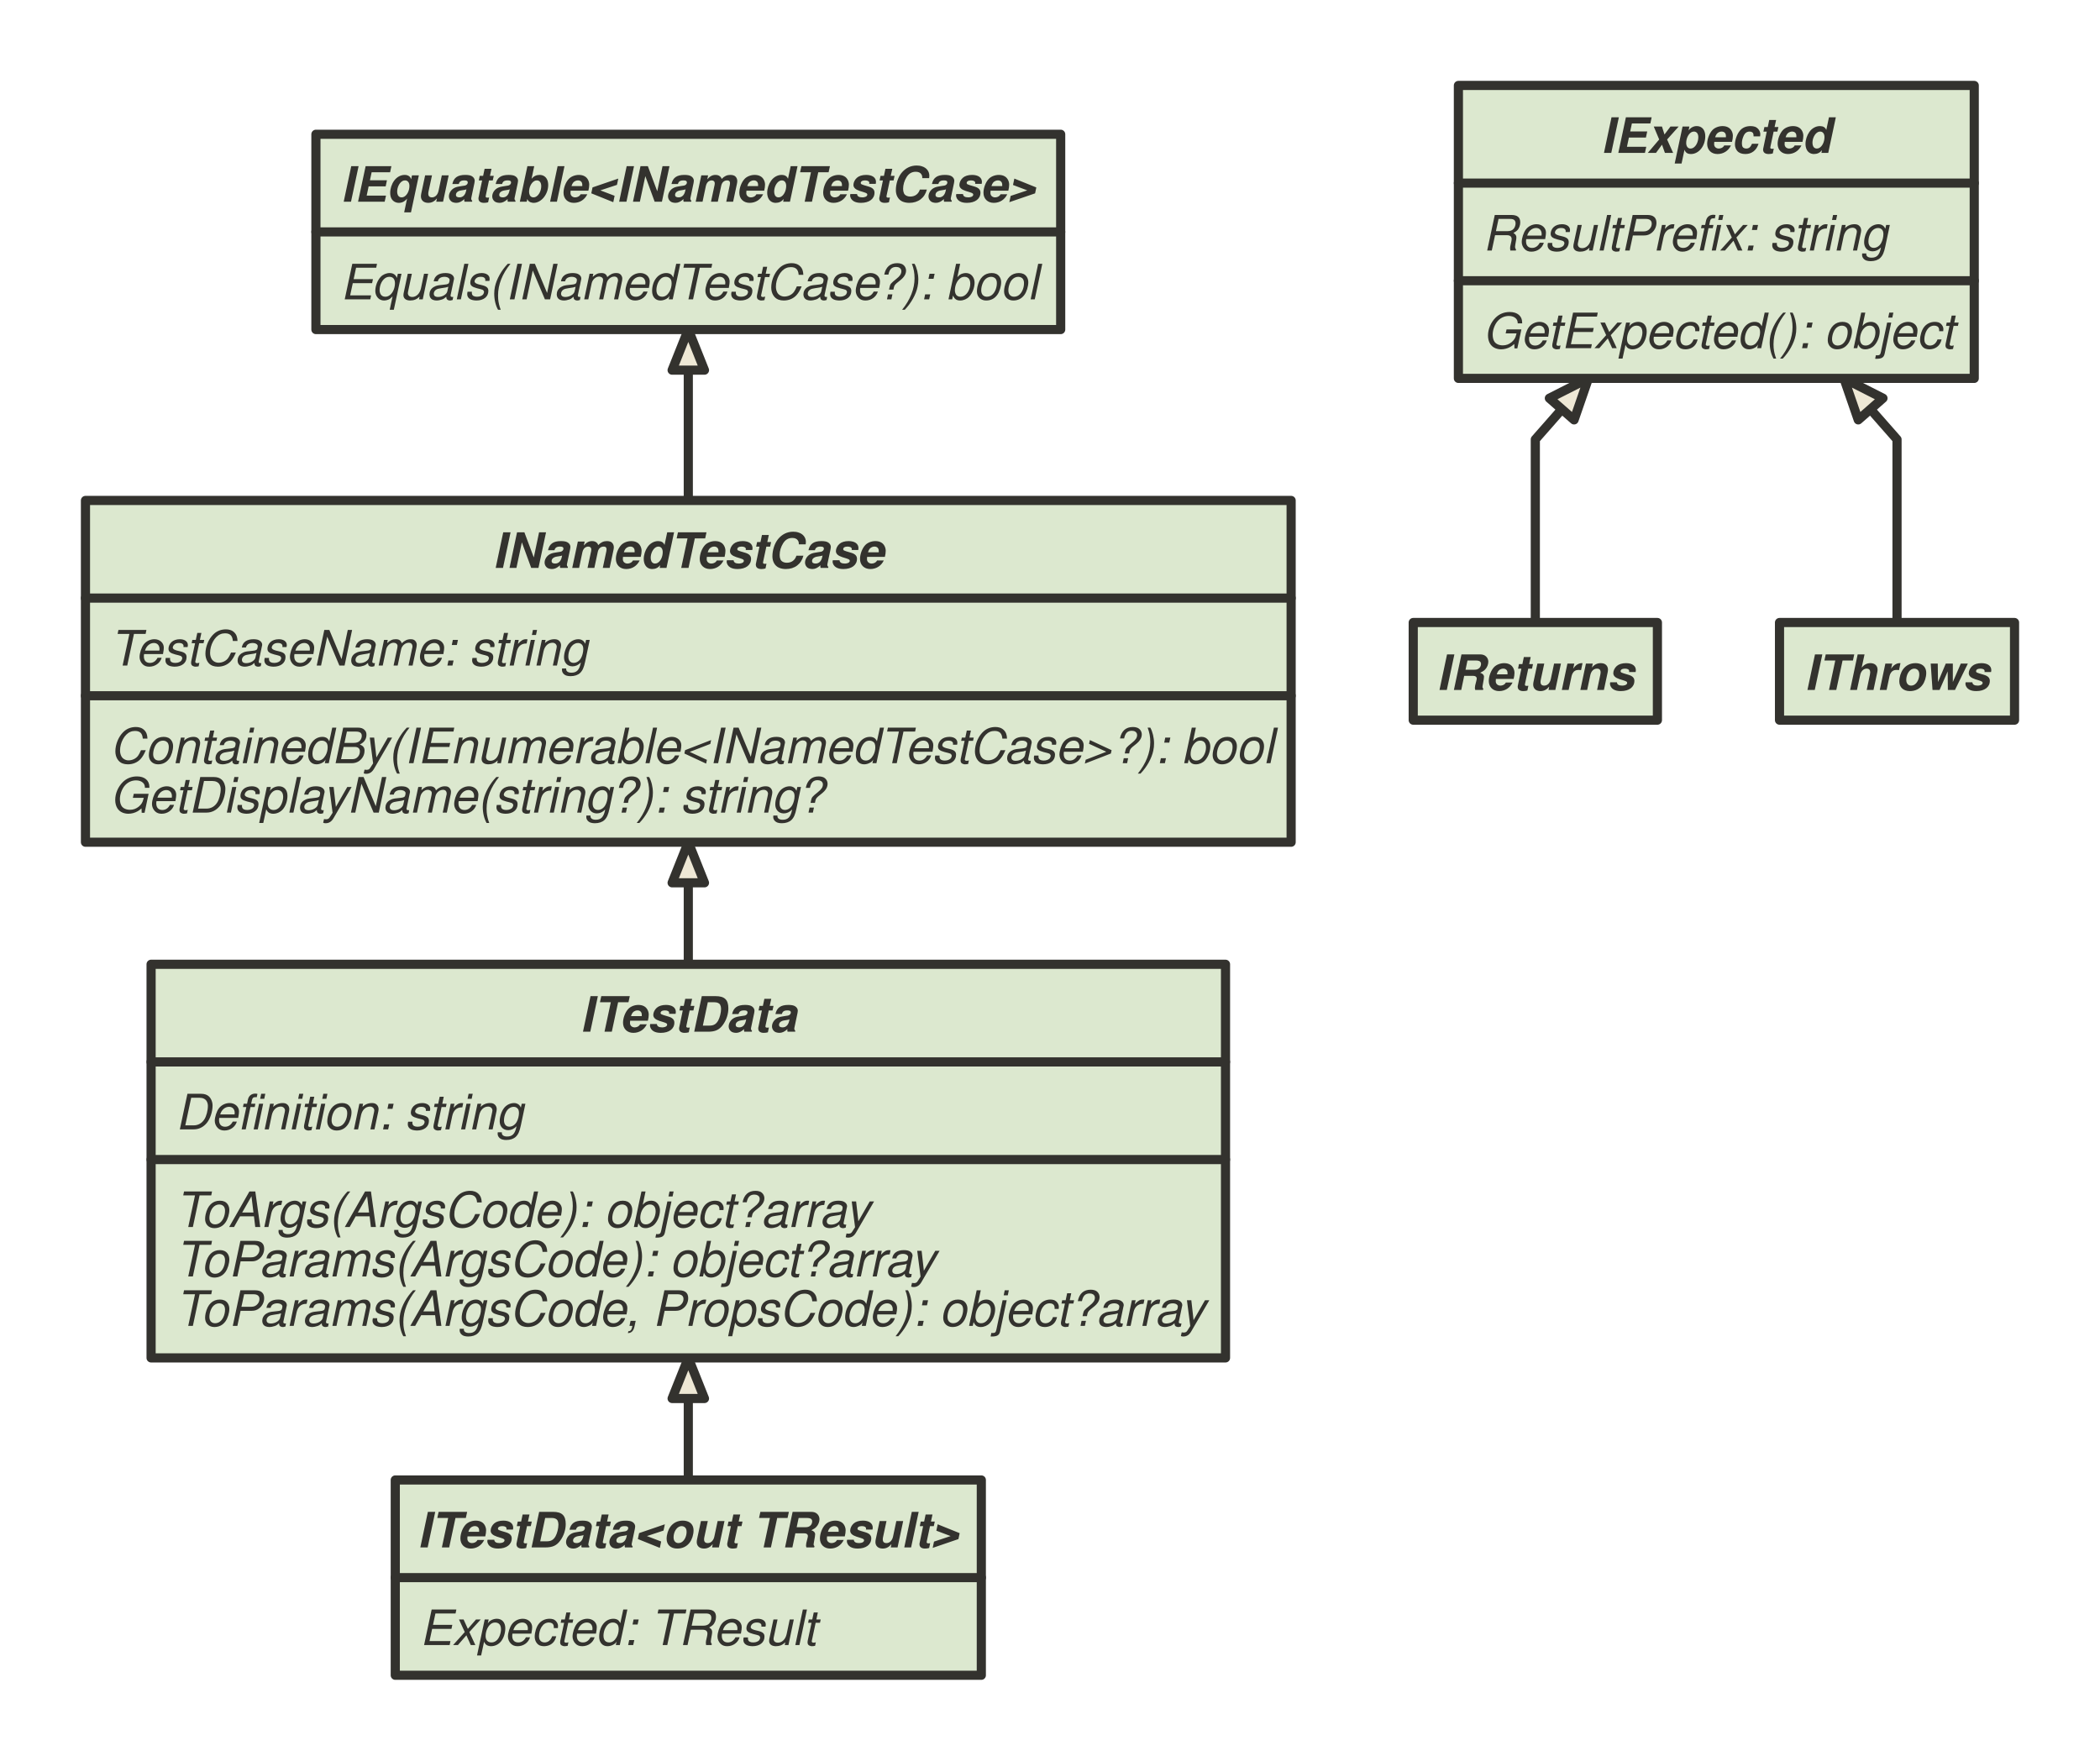
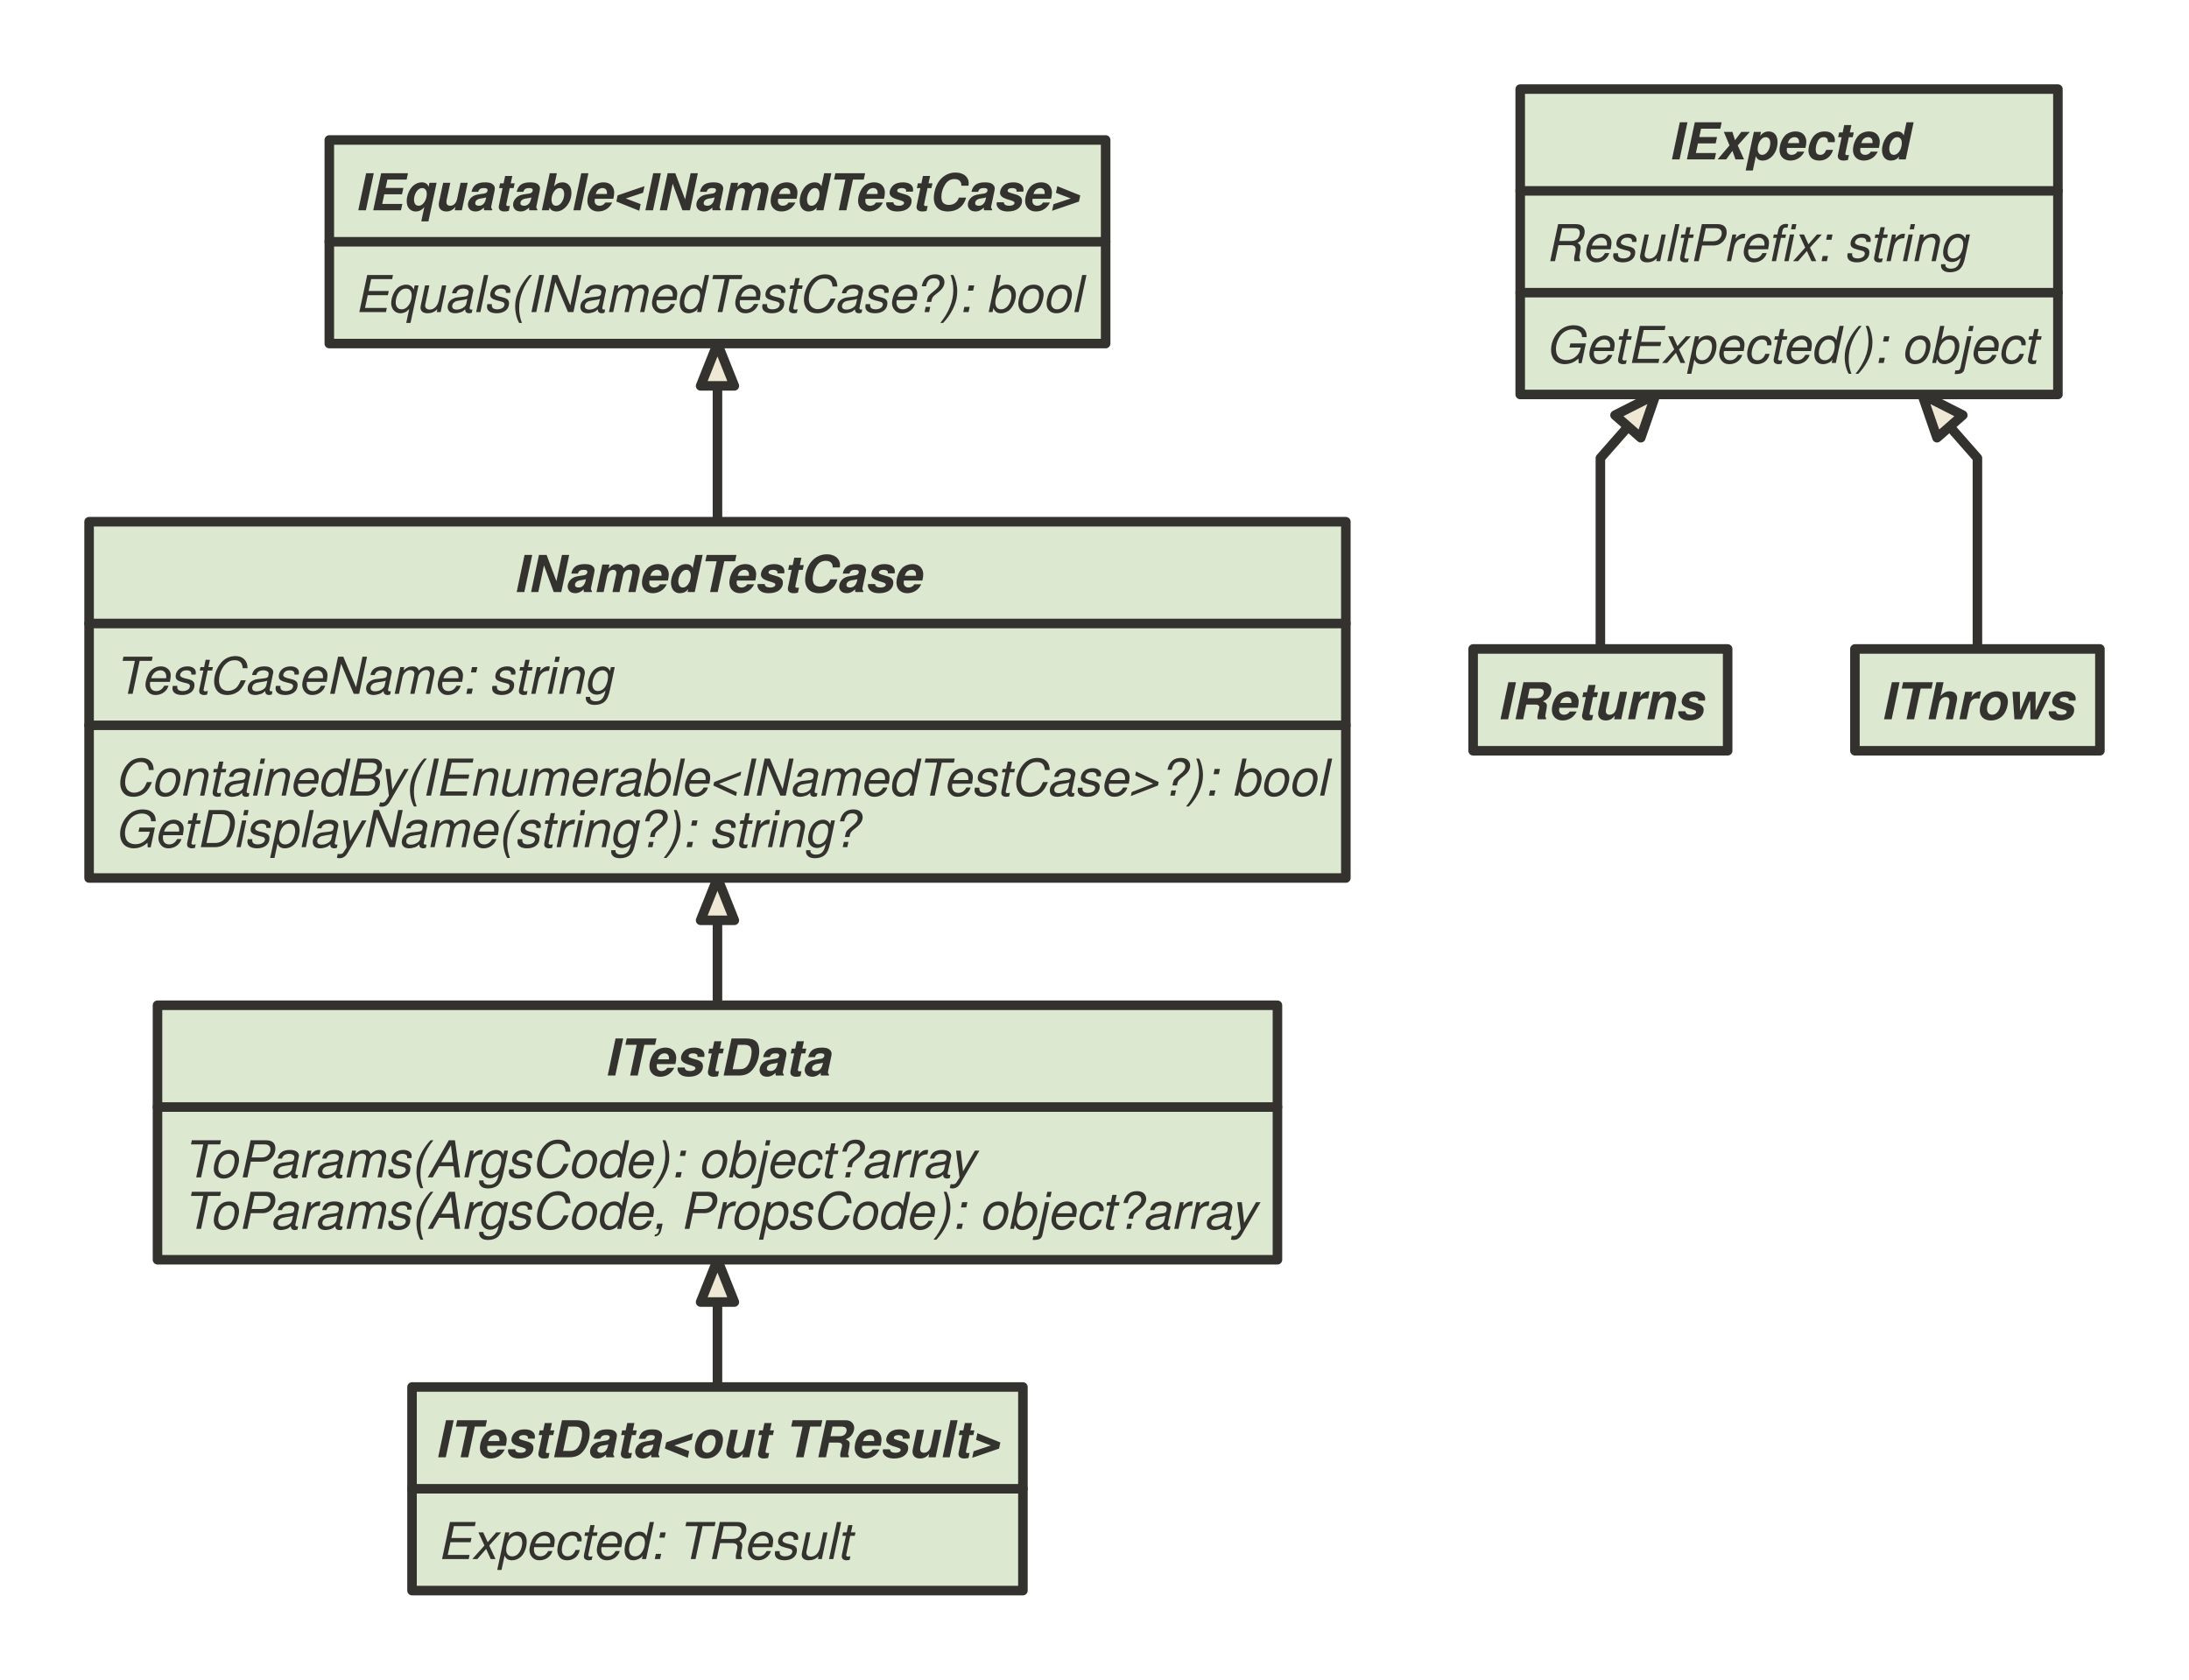
- <svg xmlns="http://www.w3.org/2000/svg" version="1.1" baseProfile="full" width="688.0" height="577.0" viewBox="0 0 688 577">
+ <svg xmlns="http://www.w3.org/2000/svg" version="1.1" baseProfile="full" width="688.0" height="528.0" viewBox="0 0 688 528">
  <g stroke-width="1.0" text-align="left" font="12pt Helvetica, Arial, sans-serif" font-size="12pt" font-family="Helvetica" font-weight="bold" font-style="normal">
    <g font-family="Helvetica" font-size="12pt" font-weight="bold" font-style="normal" stroke-width="3.0" stroke-linejoin="round" stroke-linecap="round" stroke="#33322E">
      <g stroke="transparent" fill="transparent">
-         <rect x="0.0" y="0.0" height="577.0" width="688.0" stroke="none" />
+         <rect x="0.0" y="0.0" height="528.0" width="688.0" stroke="none" />
      </g>
      <g transform="translate(8, 8)" fill="#33322E">
        <g transform="translate(20, 20)" fill="#eee8d5" font-family="Helvetica" font-size="12pt" font-weight="normal" font-style="normal">
          <path d="M197.5 93.3 L197.5 116 L197.5 136 L197.5 136.0 " fill="none" />
          <path d="M202.8 93.3 L197.5 93.3 L192.2 93.3 L197.5 80.0 Z" />
          <path d="M197.5 261.3 L197.5 268 L197.5 288 L197.5 288.0 " fill="none" />
          <path d="M202.8 261.3 L197.5 261.3 L192.2 261.3 L197.5 248.0 Z" />
-           <path d="M197.5 430.3 L197.5 437 L197.5 457 L197.5 457.0 " fill="none" />
-           <path d="M202.8 430.3 L197.5 430.3 L192.2 430.3 L197.5 417.0 Z" />
+           <path d="M197.5 381.3 L197.5 388 L197.5 408 L197.5 408.0 " fill="none" />
+           <path d="M202.8 381.3 L197.5 381.3 L192.2 381.3 L197.5 368.0 Z" />
          <path d="M483.7 106.1 L475 116 L475 176 L475.0 176.0 " fill="none" />
          <path d="M487.7 109.6 L483.7 106.1 L479.6 102.5 L492.4 96.0 Z" />
          <path d="M584.8 106.1 L593.5 116 L593.5 176 L593.5 176.0 " fill="none" />
          <path d="M588.9 102.5 L584.8 106.1 L580.8 109.6 L576.1 96.0 Z" />
          <g data-name="IEquatable&lt;INamedTestCase&gt;">
            <g fill="#DCE8CF" stroke="#33322E" data-name="IEquatable&lt;INamedTestCase&gt;">
              <rect x="75.5" y="16.0" height="64.0" width="244.0" data-name="IEquatable&lt;INamedTestCase&gt;" />
              <path d="M75.5 48.0 L319.5 48.0" fill="none" data-name="IEquatable&lt;INamedTestCase&gt;" />
            </g>
            <g transform="translate(75.5, 16)" font-family="Helvetica" font-size="12pt" font-weight="bold" font-style="italic" data-name="IEquatable&lt;INamedTestCase&gt;" data-compartment="0">
              <g transform="translate(8, 8)" fill="#33322E" text-align="center" data-name="IEquatable&lt;INamedTestCase&gt;" data-compartment="0">
                <text x="114.0" y="14.1" stroke="none" text-anchor="middle" data-name="IEquatable&lt;INamedTestCase&gt;" data-compartment="0">IEquatable&lt;INamedTestCase&gt;</text>
              </g>
            </g>
            <g transform="translate(75.5, 48)" font-family="Helvetica" font-size="12pt" font-weight="normal" font-style="italic" data-name="IEquatable&lt;INamedTestCase&gt;" data-compartment="1">
              <g transform="translate(8, 8)" fill="#33322E" text-align="left" data-name="IEquatable&lt;INamedTestCase&gt;" data-compartment="1">
                <text x="0.0" y="14.1" stroke="none" data-name="IEquatable&lt;INamedTestCase&gt;" data-compartment="1">Equals(INamedTestCase?): bool</text>
              </g>
            </g>
          </g>
          <g data-name="INamedTestCase">
            <g fill="#DCE8CF" stroke="#33322E" data-name="INamedTestCase">
              <rect x="0.0" y="136.0" height="112.0" width="395.0" data-name="INamedTestCase" />
              <path d="M0.0 168.0 L395.0 168.0" fill="none" data-name="INamedTestCase" />
              <path d="M0.0 200.0 L395.0 200.0" fill="none" data-name="INamedTestCase" />
            </g>
            <g transform="translate(0, 136)" font-family="Helvetica" font-size="12pt" font-weight="bold" font-style="italic" data-name="INamedTestCase" data-compartment="0">
              <g transform="translate(8, 8)" fill="#33322E" text-align="center" data-name="INamedTestCase" data-compartment="0">
                <text x="189.5" y="14.1" stroke="none" text-anchor="middle" data-name="INamedTestCase" data-compartment="0">INamedTestCase</text>
              </g>
            </g>
            <g transform="translate(0, 168)" font-family="Helvetica" font-size="12pt" font-weight="normal" font-style="italic" data-name="INamedTestCase" data-compartment="1">
              <g transform="translate(8, 8)" fill="#33322E" text-align="left" data-name="INamedTestCase" data-compartment="1">
                <text x="0.0" y="14.1" stroke="none" data-name="INamedTestCase" data-compartment="1">TestCaseName: string</text>
              </g>
            </g>
            <g transform="translate(0, 200)" font-family="Helvetica" font-size="12pt" font-weight="normal" font-style="italic" data-name="INamedTestCase" data-compartment="2">
              <g transform="translate(8, 8)" fill="#33322E" text-align="left" data-name="INamedTestCase" data-compartment="2">
                <text x="0.0" y="14.1" stroke="none" data-name="INamedTestCase" data-compartment="2">ContainedBy(IEnumerable&lt;INamedTestCase&gt;?): bool</text>
                <text x="0.0" y="30.3" stroke="none" data-name="INamedTestCase" data-compartment="2">GetDisplayName(string?): string?</text>
              </g>
            </g>
          </g>
          <g data-name="ITestData">
            <g fill="#DCE8CF" stroke="#33322E" data-name="ITestData">
-               <rect x="21.5" y="288.0" height="129.0" width="352.0" data-name="ITestData" />
+               <rect x="21.5" y="288.0" height="80.0" width="352.0" data-name="ITestData" />
              <path d="M21.5 320.0 L373.5 320.0" fill="none" data-name="ITestData" />
-               <path d="M21.5 352.0 L373.5 352.0" fill="none" data-name="ITestData" />
            </g>
            <g transform="translate(21.5, 288)" font-family="Helvetica" font-size="12pt" font-weight="bold" font-style="italic" data-name="ITestData" data-compartment="0">
              <g transform="translate(8, 8)" fill="#33322E" text-align="center" data-name="ITestData" data-compartment="0">
                <text x="168.0" y="14.1" stroke="none" text-anchor="middle" data-name="ITestData" data-compartment="0">ITestData</text>
              </g>
            </g>
            <g transform="translate(21.5, 320)" font-family="Helvetica" font-size="12pt" font-weight="normal" font-style="italic" data-name="ITestData" data-compartment="1">
              <g transform="translate(8, 8)" fill="#33322E" text-align="left" data-name="ITestData" data-compartment="1">
-                 <text x="0.0" y="14.1" stroke="none" data-name="ITestData" data-compartment="1">Definition: string</text>
-               </g>
-             </g>
-             <g transform="translate(21.5, 352)" font-family="Helvetica" font-size="12pt" font-weight="normal" font-style="italic" data-name="ITestData" data-compartment="2">
-               <g transform="translate(8, 8)" fill="#33322E" text-align="left" data-name="ITestData" data-compartment="2">
-                 <text x="0.0" y="14.1" stroke="none" data-name="ITestData" data-compartment="2">ToArgs(ArgsCode): object?array</text>
-                 <text x="0.0" y="30.3" stroke="none" data-name="ITestData" data-compartment="2">ToParams(ArgsCode): object?array</text>
-                 <text x="0.0" y="46.5" stroke="none" data-name="ITestData" data-compartment="2">ToParams(ArgsCode, PropsCode): object?array</text>
+                 <text x="0.0" y="14.1" stroke="none" data-name="ITestData" data-compartment="1">ToParams(ArgsCode): object?array</text>
+                 <text x="0.0" y="30.3" stroke="none" data-name="ITestData" data-compartment="1">ToParams(ArgsCode, PropsCode): object?array</text>
              </g>
            </g>
          </g>
          <g data-name="ITestData&lt;out TResult&gt;">
            <g fill="#DCE8CF" stroke="#33322E" data-name="ITestData&lt;out TResult&gt;">
-               <rect x="101.5" y="457.0" height="64.0" width="192.0" data-name="ITestData&lt;out TResult&gt;" />
-               <path d="M101.5 489.0 L293.5 489.0" fill="none" data-name="ITestData&lt;out TResult&gt;" />
+               <rect x="101.5" y="408.0" height="64.0" width="192.0" data-name="ITestData&lt;out TResult&gt;" />
+               <path d="M101.5 440.0 L293.5 440.0" fill="none" data-name="ITestData&lt;out TResult&gt;" />
            </g>
-             <g transform="translate(101.5, 457)" font-family="Helvetica" font-size="12pt" font-weight="bold" font-style="italic" data-name="ITestData&lt;out TResult&gt;" data-compartment="0">
+             <g transform="translate(101.5, 408)" font-family="Helvetica" font-size="12pt" font-weight="bold" font-style="italic" data-name="ITestData&lt;out TResult&gt;" data-compartment="0">
              <g transform="translate(8, 8)" fill="#33322E" text-align="center" data-name="ITestData&lt;out TResult&gt;" data-compartment="0">
                <text x="88.0" y="14.1" stroke="none" text-anchor="middle" data-name="ITestData&lt;out TResult&gt;" data-compartment="0">ITestData&lt;out TResult&gt;</text>
              </g>
            </g>
-             <g transform="translate(101.5, 489)" font-family="Helvetica" font-size="12pt" font-weight="normal" font-style="italic" data-name="ITestData&lt;out TResult&gt;" data-compartment="1">
+             <g transform="translate(101.5, 440)" font-family="Helvetica" font-size="12pt" font-weight="normal" font-style="italic" data-name="ITestData&lt;out TResult&gt;" data-compartment="1">
              <g transform="translate(8, 8)" fill="#33322E" text-align="left" data-name="ITestData&lt;out TResult&gt;" data-compartment="1">
                <text x="0.0" y="14.1" stroke="none" data-name="ITestData&lt;out TResult&gt;" data-compartment="1">Expected: TResult</text>
              </g>
            </g>
          </g>
          <g data-name="IExpected">
            <g fill="#DCE8CF" stroke="#33322E" data-name="IExpected">
              <rect x="449.8" y="0.0" height="96.0" width="169.0" data-name="IExpected" />
              <path d="M449.8 32.0 L618.8 32.0" fill="none" data-name="IExpected" />
              <path d="M449.8 64.0 L618.8 64.0" fill="none" data-name="IExpected" />
            </g>
            <g transform="translate(449.75, 0)" font-family="Helvetica" font-size="12pt" font-weight="bold" font-style="italic" data-name="IExpected" data-compartment="0">
              <g transform="translate(8, 8)" fill="#33322E" text-align="center" data-name="IExpected" data-compartment="0">
                <text x="76.5" y="14.1" stroke="none" text-anchor="middle" data-name="IExpected" data-compartment="0">IExpected</text>
              </g>
            </g>
            <g transform="translate(449.75, 32)" font-family="Helvetica" font-size="12pt" font-weight="normal" font-style="italic" data-name="IExpected" data-compartment="1">
              <g transform="translate(8, 8)" fill="#33322E" text-align="left" data-name="IExpected" data-compartment="1">
                <text x="0.0" y="14.1" stroke="none" data-name="IExpected" data-compartment="1">ResultPrefix: string</text>
              </g>
            </g>
            <g transform="translate(449.75, 64)" font-family="Helvetica" font-size="12pt" font-weight="normal" font-style="italic" data-name="IExpected" data-compartment="2">
              <g transform="translate(8, 8)" fill="#33322E" text-align="left" data-name="IExpected" data-compartment="2">
                <text x="0.0" y="14.1" stroke="none" data-name="IExpected" data-compartment="2">GetExpected(): object</text>
              </g>
            </g>
          </g>
          <g data-name="IReturns">
            <g fill="#DCE8CF" stroke="#33322E" data-name="IReturns">
              <rect x="435.0" y="176.0" height="32.0" width="80.0" data-name="IReturns" />
            </g>
            <g transform="translate(435, 176)" font-family="Helvetica" font-size="12pt" font-weight="bold" font-style="italic" data-name="IReturns" data-compartment="0">
              <g transform="translate(8, 8)" fill="#33322E" text-align="center" data-name="IReturns" data-compartment="0">
                <text x="32.0" y="14.1" stroke="none" text-anchor="middle" data-name="IReturns" data-compartment="0">IReturns</text>
              </g>
            </g>
          </g>
          <g data-name="IThrows">
            <g fill="#DCE8CF" stroke="#33322E" data-name="IThrows">
              <rect x="555.0" y="176.0" height="32.0" width="77.0" data-name="IThrows" />
            </g>
            <g transform="translate(555, 176)" font-family="Helvetica" font-size="12pt" font-weight="bold" font-style="italic" data-name="IThrows" data-compartment="0">
              <g transform="translate(8, 8)" fill="#33322E" text-align="center" data-name="IThrows" data-compartment="0">
                <text x="30.5" y="14.1" stroke="none" text-anchor="middle" data-name="IThrows" data-compartment="0">IThrows</text>
              </g>
            </g>
          </g>
        </g>
      </g>
    </g>
  </g>
</svg>
